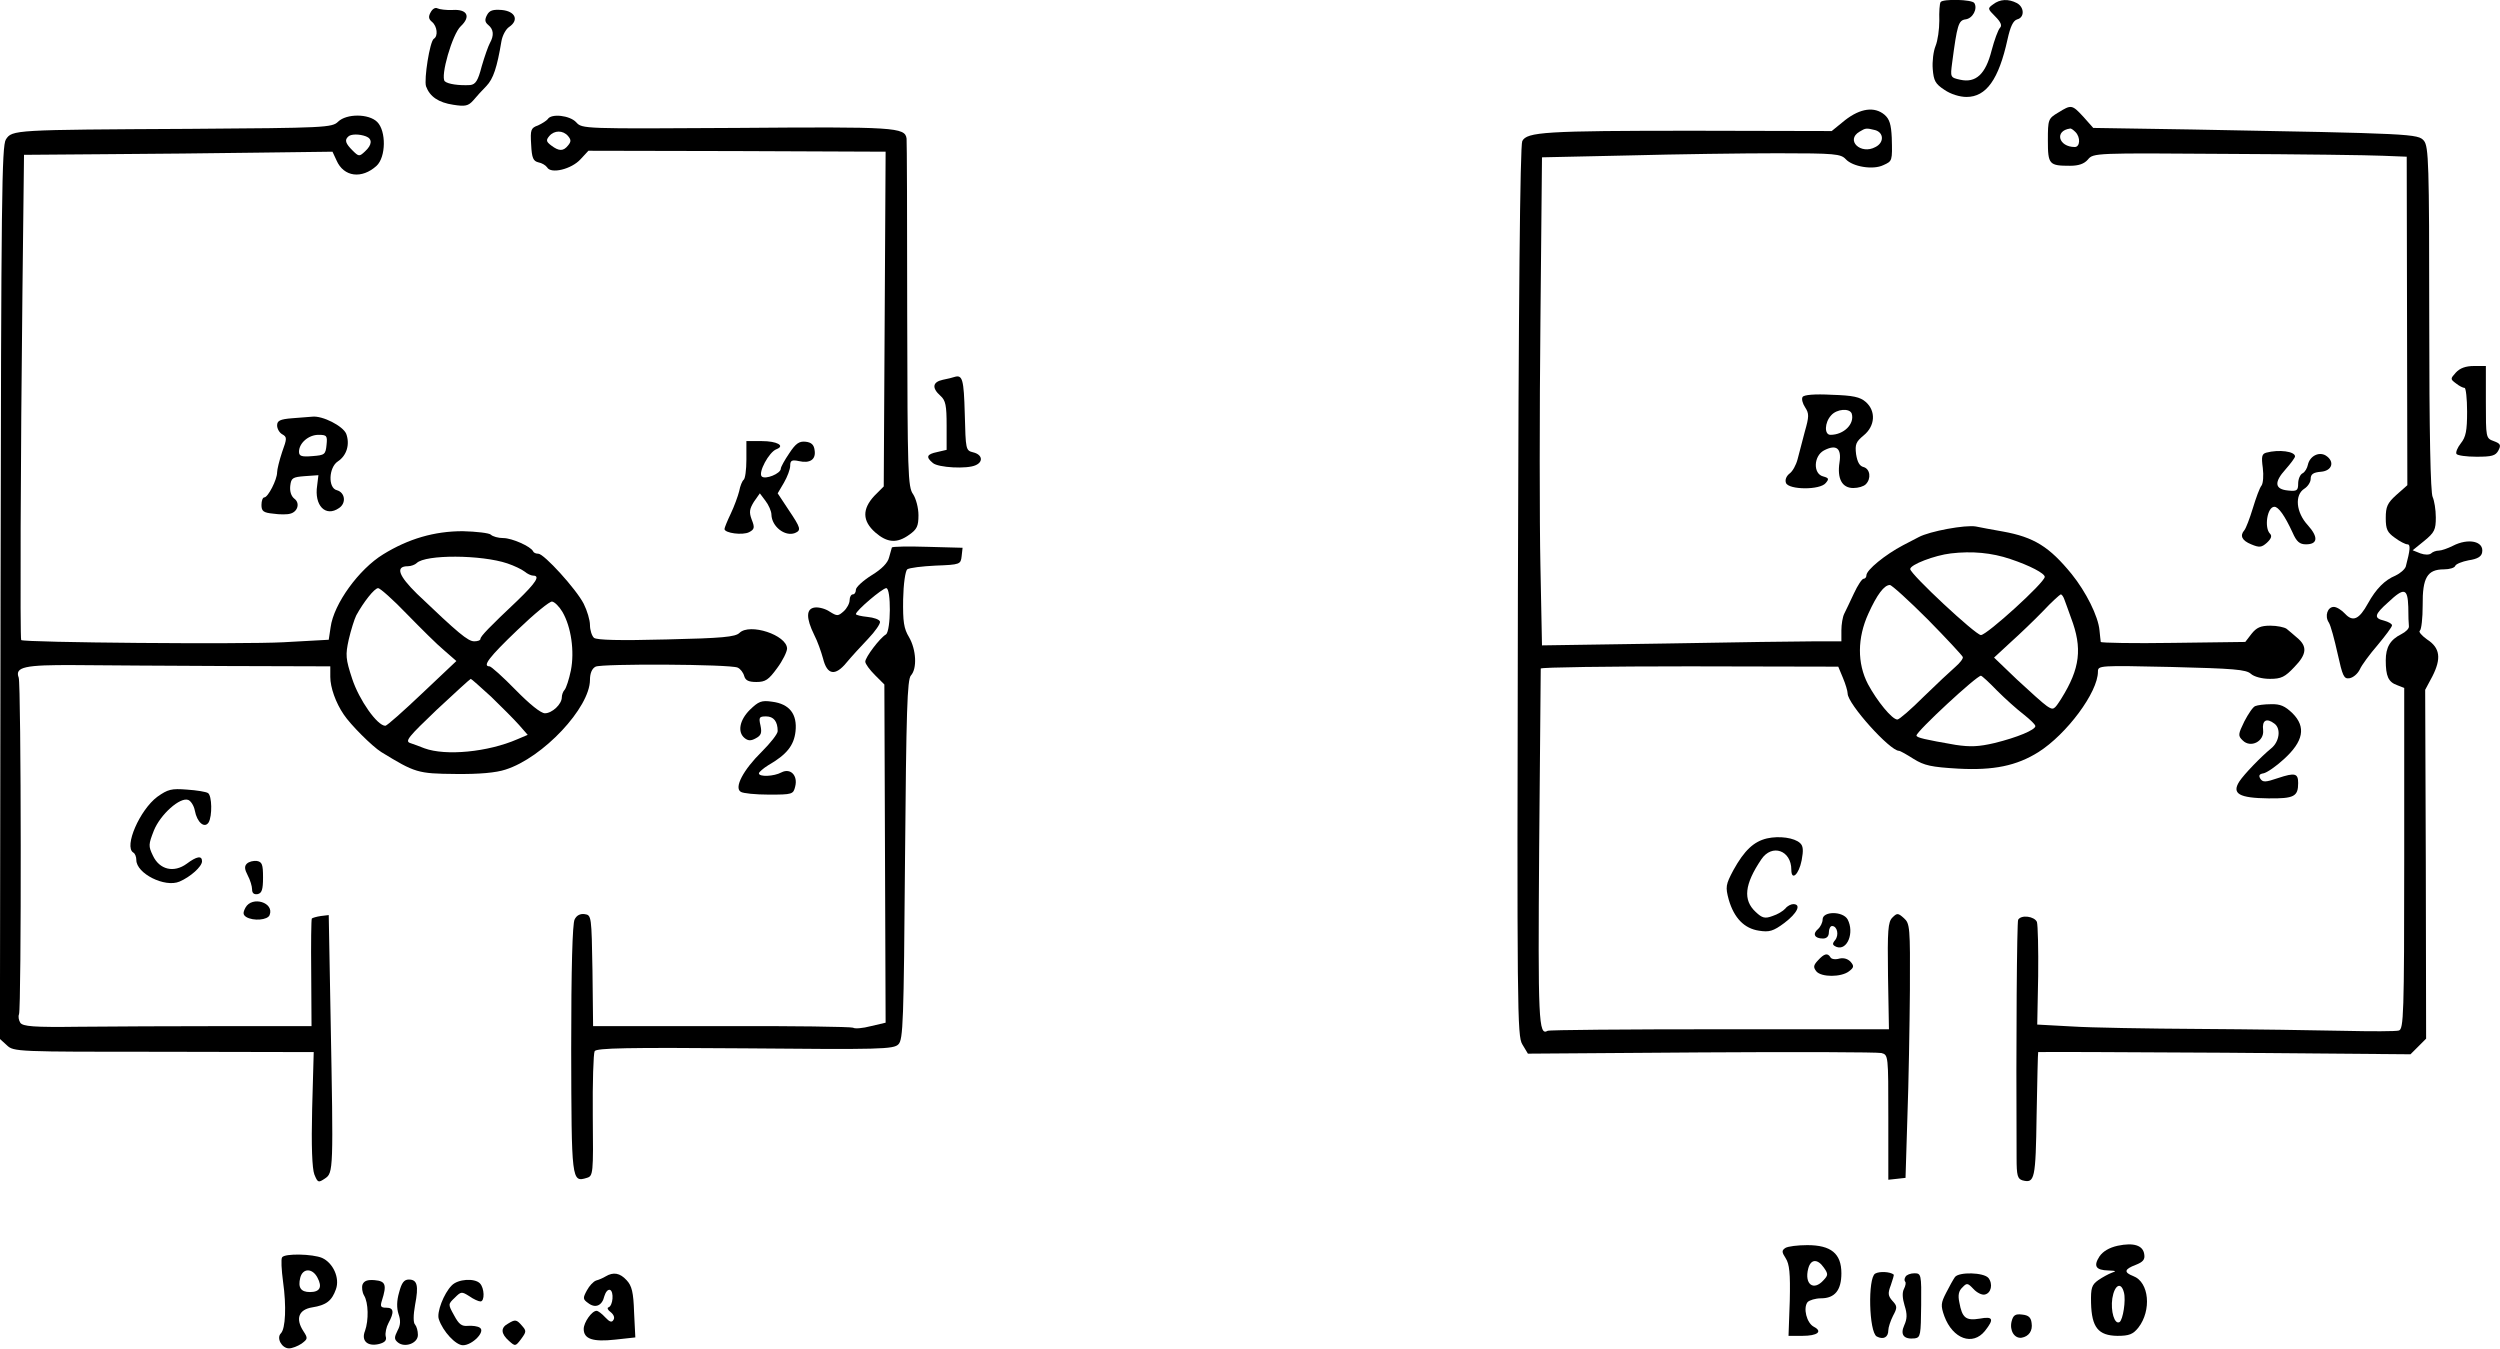
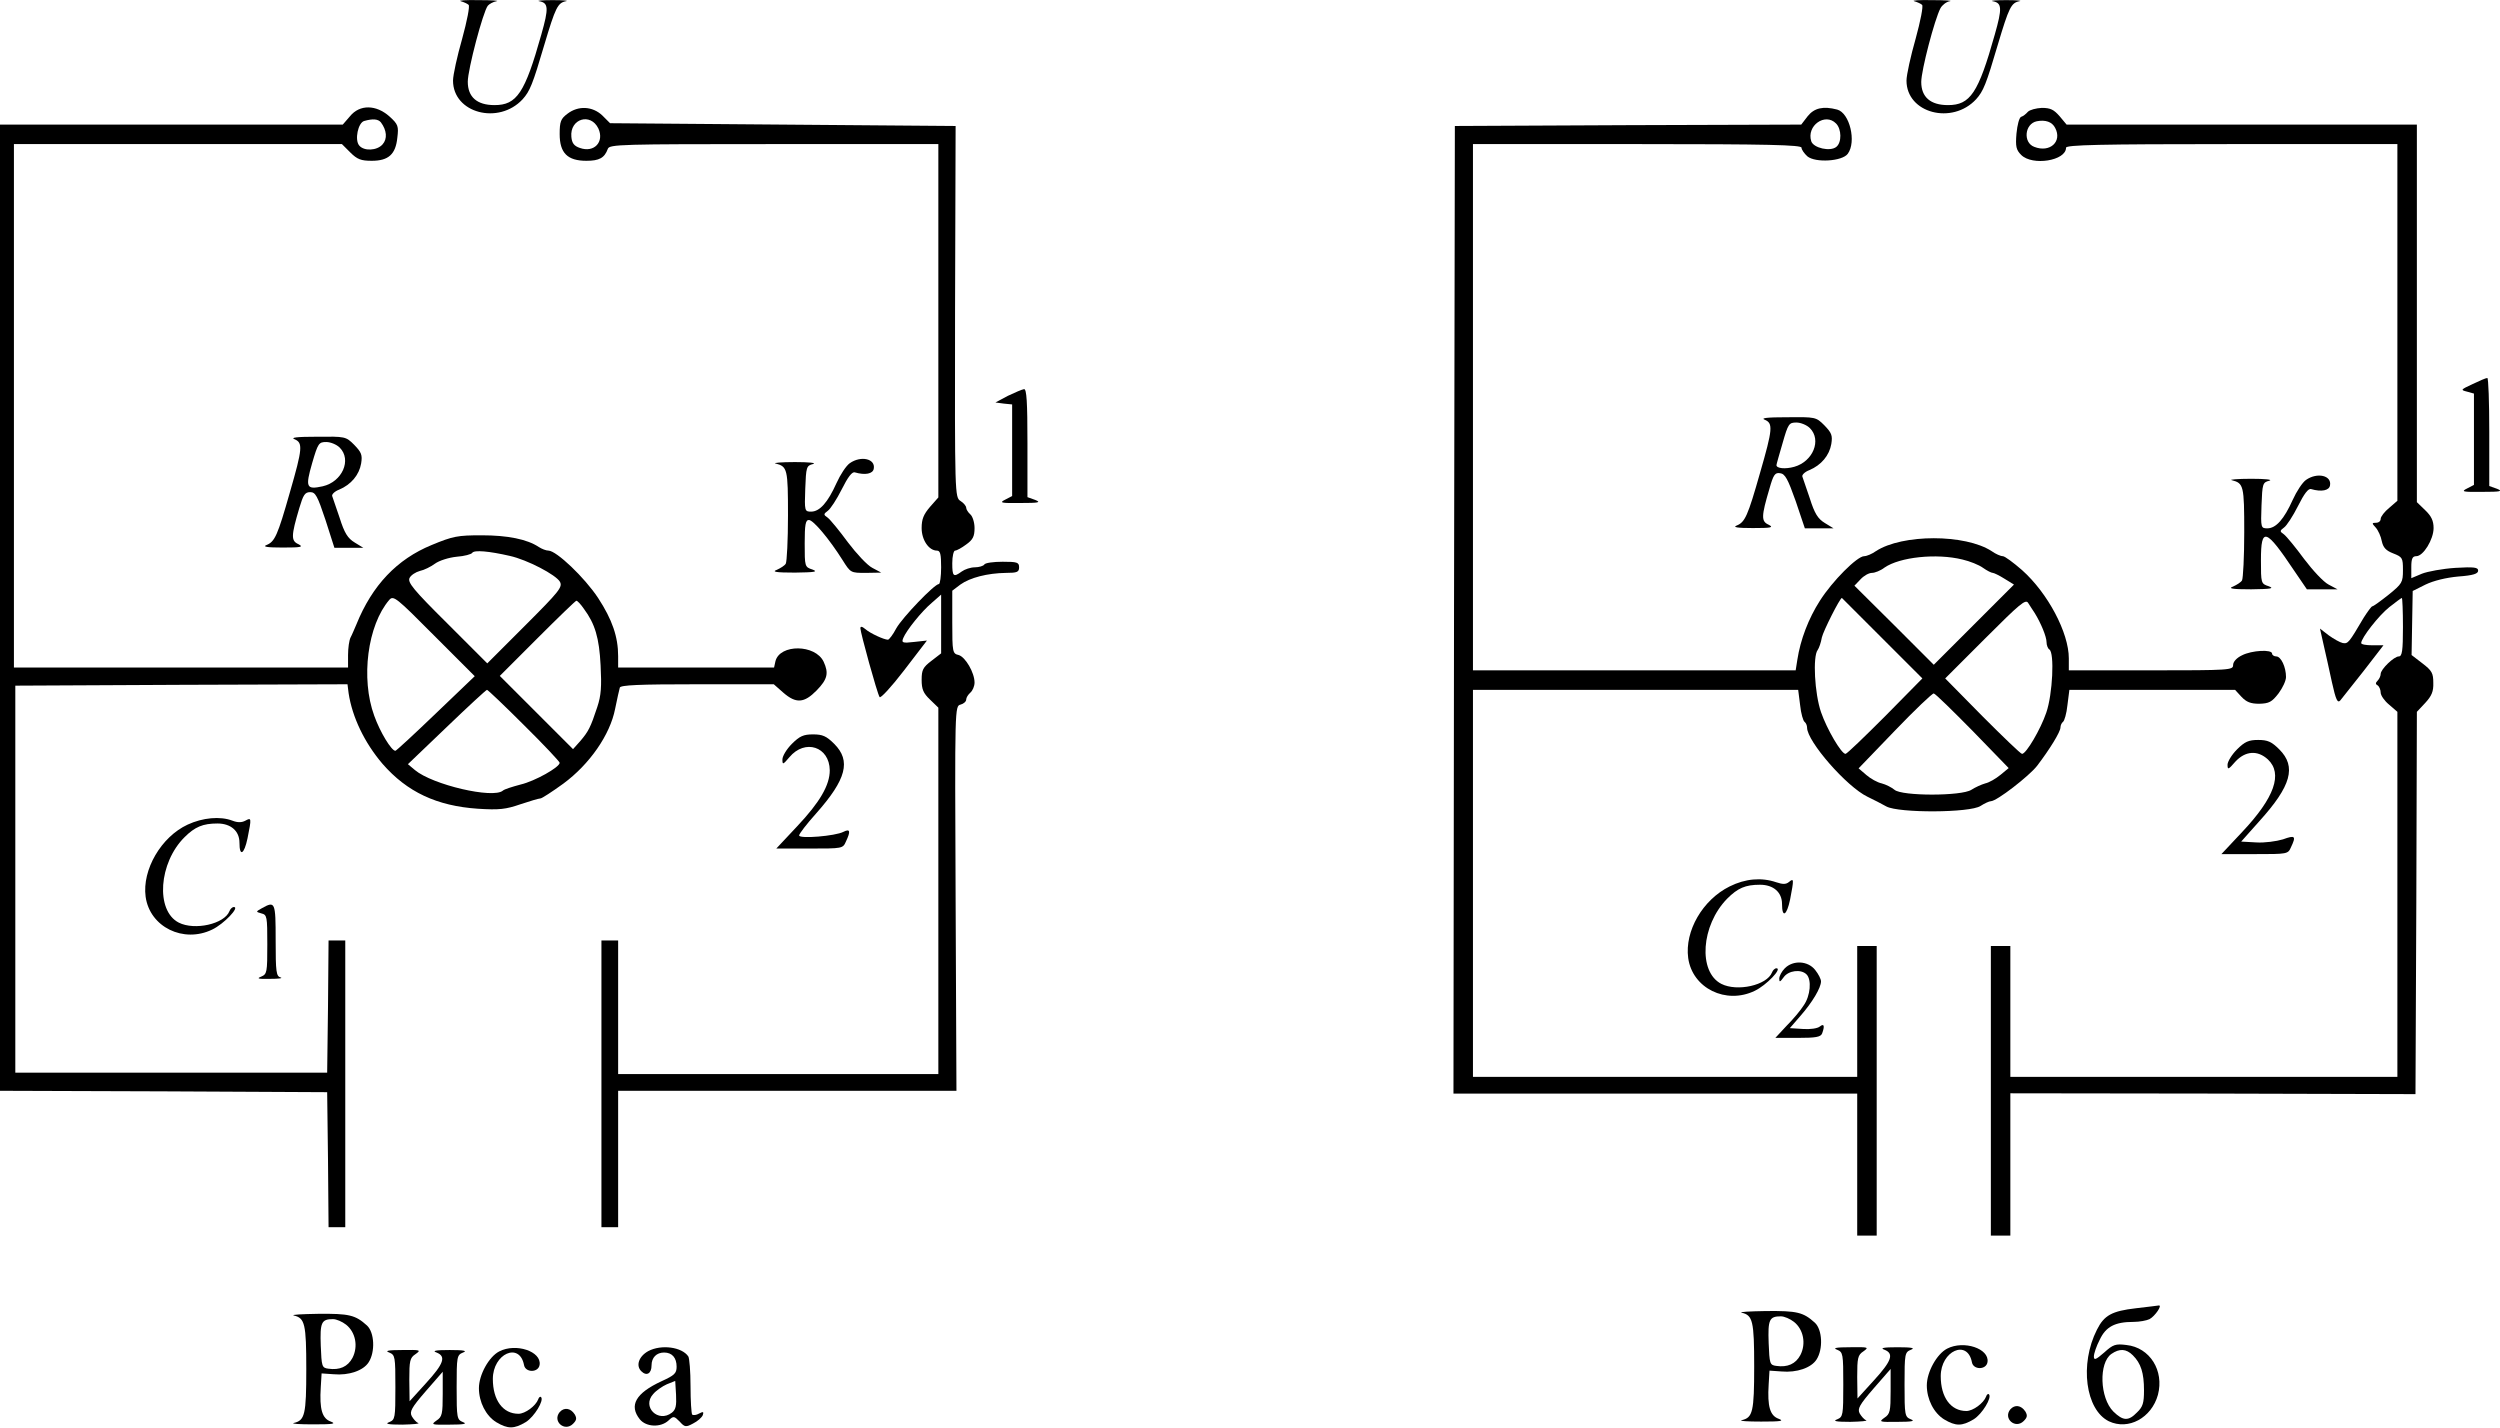
- <svg xmlns="http://www.w3.org/2000/svg" version="1.0" width="799.091pt" height="430.988pt" viewBox="0 0 799.091 430.988" preserveAspectRatio="xMidYMid meet">
-   <g transform="translate(-34.42458,438.9883) scale(0.1,-0.1)" fill="#000000" stroke="none">
-     <path d="M6547 4383 c-3 -5 -5 -31 -4 -59 0 -28 -5 -64 -12 -81 -7 -17 -11 -50 -9 -74 3 -37 8 -47 37 -66 20 -14 49 -23 71 -23 63 0 103 56 131 184 9 41 18 60 31 64 24 6 23 39 -1 52 -27 14 -54 13 -76 -4 -18 -13 -18 -14 7 -39 18 -18 22 -29 15 -36 -6 -6 -18 -39 -27 -73 -19 -75 -50 -104 -100 -93 -32 7 -32 8 -26 54 16 121 20 136 43 139 23 3 39 34 28 52 -7 12 -102 14 -108 3z" />
-     <path d="M1721 4351 c-8 -14 -7 -22 4 -31 17 -14 20 -46 6 -54 -13 -8 -32 -130 -25 -152 12 -33 40 -52 87 -59 38 -6 48 -4 64 14 10 12 29 33 42 46 22 23 34 59 48 143 3 18 14 39 25 46 32 22 19 50 -24 54 -28 2 -39 -1 -47 -16 -8 -15 -7 -23 4 -32 17 -14 19 -33 5 -58 -5 -9 -17 -43 -26 -74 -12 -47 -20 -58 -37 -60 -36 -2 -71 3 -81 12 -15 15 24 151 51 176 33 31 21 55 -26 52 -20 -1 -42 2 -48 5 -7 4 -16 -1 -22 -12z" />
-     <path d="M6923 4030 c-32 -19 -33 -22 -33 -89 0 -77 4 -81 71 -81 27 0 45 6 57 20 17 21 24 21 442 18 234 -1 459 -4 501 -6 l76 -3 1 -525 1 -525 -35 -31 c-29 -26 -34 -38 -34 -74 0 -36 5 -46 29 -63 16 -12 34 -21 40 -21 11 0 9 -18 -5 -71 -3 -9 -18 -22 -33 -29 -34 -14 -62 -42 -88 -89 -28 -51 -48 -60 -73 -33 -11 12 -27 22 -36 22 -20 0 -30 -29 -16 -50 6 -9 18 -54 28 -99 16 -72 20 -82 38 -79 12 2 26 14 33 28 6 14 32 49 57 78 25 30 46 58 46 63 0 5 -11 11 -25 15 -34 8 -32 19 13 59 51 48 62 45 64 -15 0 -27 1 -55 2 -62 1 -7 -10 -18 -24 -25 -36 -18 -50 -42 -50 -84 0 -50 8 -69 36 -79 l23 -9 0 -545 c0 -502 -2 -545 -17 -550 -9 -3 -89 -3 -177 -1 -88 2 -295 5 -460 6 -165 1 -349 4 -409 8 l-110 6 3 155 c1 85 -1 163 -4 173 -8 18 -50 24 -60 7 -4 -7 -7 -380 -5 -761 0 -57 3 -67 19 -72 39 -10 42 3 45 209 2 109 4 200 5 201 0 1 269 0 595 -2 l595 -5 25 25 25 25 -1 558 -2 557 23 43 c29 57 25 91 -17 118 -18 13 -28 25 -23 28 5 4 9 40 9 81 -1 89 15 115 68 115 18 0 34 5 36 11 2 6 22 14 43 18 28 4 41 12 43 25 7 36 -44 47 -94 21 -16 -8 -36 -15 -44 -15 -9 0 -20 -4 -25 -9 -6 -5 -20 -5 -34 0 l-25 10 37 30 c33 27 37 36 37 75 0 25 -5 54 -10 65 -7 13 -11 205 -11 569 0 500 -2 551 -17 570 -19 22 -32 23 -742 36 l-315 5 -31 35 c-37 40 -39 40 -81 14z m55 -62 c17 -17 15 -48 -2 -48 -52 0 -66 52 -15 59 3 1 10 -4 17 -11z" />
-     <path d="M6242 4006 l-43 -35 -443 1 c-474 0 -531 -4 -546 -33 -7 -12 -12 -525 -14 -1438 -3 -1347 -2 -1422 14 -1449 l18 -30 554 4 c304 2 563 1 576 -2 22 -6 22 -7 22 -206 l0 -199 28 3 27 3 6 195 c4 107 7 290 8 406 1 200 0 212 -19 229 -19 17 -22 17 -37 2 -14 -14 -16 -40 -14 -187 l3 -170 -542 0 c-297 0 -545 -2 -549 -5 -29 -17 -31 32 -27 586 3 310 5 567 5 572 1 4 215 7 476 7 l475 -1 15 -36 c8 -19 15 -42 15 -50 0 -33 135 -183 164 -183 4 0 25 -12 47 -26 34 -21 56 -26 143 -31 112 -6 186 9 256 53 90 57 190 191 190 257 0 20 4 20 235 15 198 -5 239 -8 254 -22 10 -9 35 -16 61 -16 36 0 48 6 78 38 40 41 42 66 8 94 -11 10 -26 22 -33 28 -7 5 -30 10 -52 10 -31 0 -44 -6 -60 -26 l-20 -26 -231 -3 c-126 -2 -230 0 -231 3 -1 4 -2 21 -4 37 -4 45 -43 123 -89 180 -71 87 -120 118 -220 136 -34 6 -72 13 -86 16 -33 6 -148 -15 -183 -34 -15 -8 -38 -20 -50 -26 -57 -30 -117 -79 -117 -96 0 -6 -4 -11 -9 -11 -5 0 -19 -21 -31 -47 -13 -27 -26 -56 -31 -65 -5 -10 -9 -34 -9 -53 l0 -35 -82 0 c-46 0 -261 -3 -479 -7 l-396 -6 -5 254 c-3 140 -3 491 0 780 l5 526 276 6 c152 4 366 7 477 7 184 0 202 -2 218 -19 22 -24 87 -35 120 -19 29 13 29 13 27 88 -2 42 -7 59 -23 73 -32 27 -77 21 -126 -17z m96 -32 c28 -8 29 -40 1 -54 -47 -26 -97 22 -51 49 20 12 21 12 50 5z m432 -1371 c63 -21 110 -46 110 -57 0 -18 -185 -186 -204 -186 -17 0 -226 195 -226 211 0 14 78 44 130 50 68 8 131 2 190 -18z m-264 -193 c60 -61 110 -115 112 -120 2 -5 -9 -19 -24 -32 -15 -13 -61 -56 -101 -95 -40 -40 -78 -73 -84 -73 -17 0 -65 59 -94 113 -35 67 -34 148 1 225 28 62 51 92 69 92 6 0 61 -50 121 -110z m437 63 c4 -10 13 -36 21 -58 37 -97 29 -162 -31 -258 -23 -36 -25 -38 -46 -24 -12 8 -55 47 -96 85 l-73 70 53 49 c29 26 76 71 104 100 27 29 53 52 56 53 4 0 9 -8 12 -17z m-215 -291 c26 -26 64 -60 85 -76 20 -16 37 -32 37 -37 0 -12 -57 -36 -130 -54 -51 -12 -78 -13 -125 -6 -98 17 -125 23 -125 30 1 14 192 191 206 191 3 0 26 -21 52 -48z" />
-     <path d="M1425 4001 c-19 -19 -41 -20 -475 -23 -563 -3 -567 -3 -587 -34 -13 -21 -15 -183 -17 -1449 l-2 -1426 22 -20 c22 -21 30 -21 502 -21 l479 -1 -5 -181 c-3 -120 0 -191 7 -210 11 -27 13 -27 34 -13 27 18 27 26 18 512 l-6 330 -25 -3 c-14 -2 -27 -6 -29 -8 -2 -2 -3 -80 -2 -174 l1 -170 -282 0 c-156 0 -363 -1 -461 -2 -146 -2 -180 1 -188 13 -5 8 -7 20 -4 27 8 21 7 1056 -1 1076 -13 34 19 41 179 40 83 -1 302 -2 485 -3 l332 -1 0 -34 c0 -33 17 -82 43 -120 21 -32 91 -102 120 -120 108 -66 116 -69 237 -70 76 -1 130 4 160 14 120 38 270 198 270 287 0 20 6 36 18 42 20 10 429 8 454 -3 9 -4 18 -16 21 -27 4 -14 14 -19 39 -19 29 0 39 7 66 44 18 24 32 53 32 63 -1 43 -119 82 -152 50 -13 -13 -55 -17 -233 -21 -153 -4 -222 -2 -232 5 -7 6 -13 25 -13 41 0 16 -9 46 -20 68 -24 47 -127 160 -145 160 -8 0 -15 3 -17 8 -7 15 -67 42 -95 42 -16 0 -34 5 -40 11 -5 5 -46 10 -90 11 -90 0 -173 -24 -254 -74 -77 -47 -158 -158 -168 -233 l-6 -40 -145 -8 c-131 -7 -829 -1 -838 7 -4 5 -2 584 4 1116 l5 435 257 2 c141 1 363 3 493 5 l236 3 13 -28 c23 -53 81 -60 128 -17 30 28 31 111 2 140 -27 27 -98 27 -125 1z m89 -47 c21 -8 20 -27 -3 -48 -18 -17 -20 -17 -40 3 -22 22 -26 33 -14 44 8 9 36 9 57 1z m452 -1365 c21 -7 46 -19 55 -26 8 -7 21 -13 27 -13 24 0 10 -22 -50 -80 -89 -84 -118 -114 -118 -122 0 -5 -9 -8 -20 -8 -20 0 -51 26 -183 152 -59 58 -70 88 -29 88 10 0 23 5 28 10 28 28 207 27 290 -1z m-321 -162 c44 -45 97 -98 119 -116 l39 -34 -109 -103 c-60 -57 -113 -104 -118 -104 -26 0 -84 83 -106 150 -21 64 -22 76 -11 126 7 30 18 65 24 77 23 42 58 87 70 87 6 0 48 -37 92 -83z m497 7 c28 -48 39 -126 27 -187 -6 -29 -15 -56 -20 -62 -5 -5 -9 -16 -9 -24 0 -22 -31 -51 -54 -51 -13 0 -49 29 -94 75 -40 41 -78 75 -83 75 -24 0 -1 30 89 116 53 51 104 93 111 91 8 -1 23 -16 33 -33z m-228 -271 c33 -32 73 -72 89 -90 l28 -32 -33 -14 c-94 -41 -229 -54 -297 -29 -14 6 -35 13 -46 17 -17 6 -5 20 85 106 58 54 107 99 109 99 2 0 31 -26 65 -57z" />
-     <path d="M2095 4009 c-4 -5 -18 -14 -31 -20 -23 -8 -25 -14 -22 -61 2 -44 7 -53 23 -57 11 -2 23 -9 28 -16 12 -22 78 -6 107 26 l25 27 475 -1 475 -2 -3 -535 -3 -535 -30 -30 c-39 -42 -39 -80 3 -117 38 -33 69 -36 109 -7 24 17 29 27 29 62 0 24 -8 53 -17 67 -17 23 -18 68 -19 575 0 303 -1 555 -2 562 -5 36 -36 38 -542 34 -493 -3 -495 -3 -514 18 -20 22 -80 29 -91 10z m65 -54 c10 -12 10 -18 0 -30 -15 -19 -29 -19 -54 0 -16 12 -17 17 -6 30 16 19 44 19 60 0z" />
-     <path d="M8194 3199 c-18 -20 -18 -21 1 -35 10 -8 22 -14 27 -14 4 0 8 -34 8 -76 0 -61 -4 -81 -20 -101 -11 -14 -17 -29 -14 -34 3 -5 32 -9 64 -9 49 0 61 3 70 20 9 17 7 22 -15 30 -25 9 -25 11 -25 125 l0 115 -38 0 c-27 0 -45 -7 -58 -21z" />
-     <path d="M3395 3185 c-5 -2 -22 -6 -37 -9 -33 -7 -36 -26 -8 -51 17 -15 20 -31 20 -96 l0 -77 -30 -7 c-34 -7 -37 -16 -14 -35 17 -15 110 -20 137 -7 25 11 21 34 -8 41 -24 6 -24 8 -27 123 -3 110 -7 126 -33 118z" />
-     <path d="M6106 3121 c-4 -6 0 -21 8 -33 13 -20 13 -29 -1 -78 -8 -30 -18 -70 -23 -88 -5 -19 -16 -39 -26 -46 -10 -8 -15 -20 -11 -30 9 -22 109 -23 127 0 11 13 10 16 -8 21 -33 8 -31 65 2 83 40 21 57 7 50 -38 -8 -52 8 -82 44 -82 16 0 33 5 40 12 18 18 14 49 -7 55 -13 3 -20 16 -24 41 -4 32 0 40 24 60 37 30 40 78 7 107 -18 16 -41 21 -109 23 -54 3 -89 0 -93 -7z m157 -53 c10 -33 -25 -68 -68 -68 -20 0 -19 39 2 62 18 21 59 24 66 6z" />
-     <path d="M1278 3053 c-39 -3 -48 -8 -48 -23 0 -10 7 -23 16 -28 16 -9 16 -13 0 -57 -9 -27 -16 -56 -16 -65 0 -23 -29 -80 -41 -80 -5 0 -9 -11 -9 -24 0 -20 6 -25 38 -28 20 -3 45 -3 54 0 24 6 32 34 13 48 -10 8 -15 23 -13 41 3 25 7 28 47 31 l43 3 -4 -33 c-10 -64 27 -102 70 -72 24 16 19 50 -7 57 -29 7 -26 73 3 92 29 19 39 55 27 88 -10 25 -76 59 -109 55 -9 -1 -38 -3 -64 -5z m110 -85 c-3 -31 -6 -33 -45 -36 -35 -3 -43 0 -43 14 0 28 31 54 62 54 27 0 29 -3 26 -32z" />
-     <path d="M2730 2921 c0 -33 -4 -62 -9 -65 -4 -3 -11 -19 -14 -36 -4 -16 -16 -49 -27 -72 -11 -23 -20 -45 -20 -49 0 -13 58 -21 79 -10 17 9 18 15 8 40 -9 24 -7 34 7 57 l19 27 18 -24 c10 -13 19 -33 19 -44 1 -38 43 -71 75 -59 21 9 19 16 -20 74 l-35 53 20 34 c11 19 20 43 20 54 0 17 5 20 28 15 35 -8 55 5 50 35 -2 17 -10 25 -29 27 -20 2 -31 -5 -52 -37 -15 -22 -27 -44 -27 -49 0 -16 -50 -36 -61 -25 -12 12 23 78 47 87 29 11 2 26 -47 26 l-49 0 0 -59z" />
-     <path d="M7588 2943 c-14 -4 -16 -12 -11 -49 3 -24 1 -49 -4 -56 -6 -7 -18 -40 -28 -73 -10 -33 -22 -64 -27 -70 -15 -17 -8 -33 22 -45 26 -11 33 -10 50 5 14 13 17 22 10 29 -19 19 -9 86 14 86 13 0 33 -28 58 -82 13 -30 23 -38 43 -38 38 0 40 23 6 61 -38 41 -43 97 -11 117 11 7 20 21 20 31 0 15 8 21 33 23 36 3 45 33 15 52 -22 13 -51 -2 -57 -30 -2 -10 -9 -23 -17 -27 -8 -4 -14 -19 -14 -33 0 -22 -4 -25 -32 -22 -43 4 -46 26 -8 68 16 18 30 37 30 41 0 16 -51 23 -92 12z" />
-     <path d="M3195 2640 c-1 -3 -5 -17 -9 -32 -4 -17 -23 -37 -56 -57 -27 -17 -50 -38 -50 -46 0 -8 -4 -15 -10 -15 -5 0 -10 -8 -10 -18 0 -11 -9 -27 -19 -36 -18 -16 -21 -16 -45 -1 -13 9 -35 15 -48 13 -27 -4 -28 -33 -1 -88 10 -19 22 -53 28 -75 13 -53 39 -57 75 -13 15 18 46 52 69 76 23 24 40 49 38 55 -2 7 -20 13 -40 15 -20 2 -37 6 -37 9 0 11 85 83 97 83 16 0 15 -137 -1 -148 -20 -12 -66 -73 -66 -87 0 -7 14 -26 31 -43 l30 -30 2 -540 2 -541 -47 -11 c-26 -7 -52 -9 -57 -5 -6 3 -195 6 -420 5 l-411 0 -2 177 c-3 174 -3 178 -25 181 -14 2 -26 -4 -32 -17 -7 -12 -11 -156 -11 -414 1 -423 1 -427 50 -412 20 6 21 12 19 199 -1 106 2 199 6 206 6 10 106 12 481 9 432 -4 475 -3 490 13 15 15 17 71 21 590 4 477 7 576 19 589 20 22 17 82 -6 122 -17 28 -20 50 -19 121 1 50 7 90 13 96 7 5 48 10 91 12 78 3 80 4 83 30 l3 27 -111 3 c-62 2 -113 1 -115 -2z" />
-     <path d="M2741 2121 c-33 -33 -40 -71 -17 -90 11 -9 20 -10 36 -1 17 9 20 17 15 41 -6 26 -4 29 18 29 24 0 37 -16 37 -47 0 -9 -23 -38 -51 -66 -59 -58 -89 -115 -67 -128 7 -5 48 -9 90 -9 75 0 78 1 84 26 9 35 -15 60 -44 45 -24 -13 -72 -15 -72 -3 0 4 14 16 30 26 59 34 82 63 87 108 6 55 -19 88 -75 95 -34 5 -43 1 -71 -26z" />
-     <path d="M7553 2133 c-7 -2 -22 -24 -35 -49 -20 -41 -21 -46 -5 -61 25 -25 69 -3 65 33 -4 32 11 40 36 21 22 -16 16 -58 -10 -79 -33 -27 -87 -83 -102 -106 -25 -39 -1 -53 93 -54 82 -1 95 6 95 49 0 31 -10 34 -64 16 -41 -14 -49 -14 -57 -2 -6 10 -3 15 10 17 11 2 40 22 65 45 63 57 72 103 28 147 -24 23 -39 30 -69 29 -21 0 -43 -3 -50 -6z" />
-     <path d="M847 1843 c-56 -42 -107 -159 -77 -178 6 -3 10 -14 10 -24 0 -43 91 -89 138 -69 35 15 72 48 72 65 0 19 -17 16 -49 -8 -41 -30 -87 -19 -108 26 -15 31 -14 36 3 80 21 52 84 108 110 98 8 -3 18 -18 21 -34 7 -38 31 -58 44 -38 12 20 11 86 -2 94 -6 4 -36 9 -67 11 -50 4 -61 1 -95 -23z" />
-     <path d="M5992 1710 c-42 -10 -72 -38 -107 -101 -25 -47 -26 -54 -15 -95 17 -58 49 -92 97 -99 32 -5 45 -2 81 25 41 31 55 60 28 60 -7 0 -19 -6 -25 -14 -7 -8 -25 -19 -41 -24 -24 -9 -33 -7 -54 13 -41 38 -36 88 18 168 34 51 96 29 96 -33 0 -37 24 -16 33 30 6 32 5 46 -5 55 -18 17 -66 24 -106 15z" />
-     <path d="M1133 1629 c-8 -8 -7 -18 3 -37 8 -15 14 -35 14 -45 0 -12 6 -17 18 -15 13 3 17 14 17 53 0 42 -3 50 -20 53 -11 1 -25 -2 -32 -9z" />
-     <path d="M1129 1489 c-9 -17 -8 -23 2 -30 23 -14 69 -10 75 6 16 40 -56 62 -77 24z" />
-     <path d="M6170 1451 c0 -10 -7 -24 -15 -31 -18 -15 -11 -30 16 -30 12 0 19 7 19 20 0 11 5 20 10 20 17 0 23 -29 10 -45 -10 -12 -9 -16 5 -22 34 -12 57 46 35 88 -15 27 -80 27 -80 0z" />
-     <path d="M6155 1320 c-15 -16 -15 -22 -5 -35 16 -19 79 -19 104 0 16 12 17 17 6 30 -9 10 -22 14 -36 11 -13 -4 -26 -2 -29 4 -9 15 -20 12 -40 -10z" />
-     <path d="M7113 408 c-27 -6 -47 -18 -58 -34 -20 -31 -12 -44 28 -45 25 -1 27 -2 12 -7 -11 -4 -31 -15 -44 -24 -21 -15 -24 -25 -23 -73 2 -78 23 -104 84 -105 38 0 50 5 67 26 43 55 35 146 -16 165 -31 12 -29 22 8 36 23 9 30 17 27 34 -4 28 -33 38 -85 27z m20 -149 c7 -25 -3 -88 -14 -95 -16 -9 -29 35 -23 76 7 43 28 54 37 19z" />
-     <path d="M6051 401 c-12 -8 -12 -13 1 -33 12 -19 15 -47 13 -136 l-4 -112 44 0 c49 0 66 14 37 29 -23 12 -35 60 -20 79 6 6 25 12 43 12 44 0 65 26 65 80 0 63 -33 90 -109 90 -31 0 -62 -4 -70 -9z m123 -63 c14 -20 14 -24 -1 -40 -32 -36 -62 -13 -49 37 8 31 30 32 50 3z" />
-     <path d="M1246 371 c-4 -5 -2 -40 3 -78 11 -78 8 -150 -7 -165 -15 -15 3 -48 26 -48 10 0 28 7 40 15 20 15 21 17 6 40 -26 40 -15 69 28 76 45 7 63 21 76 58 13 36 -9 84 -44 100 -30 13 -120 15 -128 2z m113 -65 c16 -30 8 -46 -24 -46 -29 0 -39 14 -31 46 8 31 39 31 55 0z" />
-     <path d="M6338 319 c-24 -14 -20 -187 5 -201 21 -11 37 -3 37 20 0 9 7 30 15 46 14 26 14 31 -2 48 -14 16 -15 24 -5 50 6 18 11 33 9 34 -11 9 -45 11 -59 3z" />
-     <path d="M2280 310 c-8 -5 -22 -11 -30 -13 -9 -3 -22 -17 -30 -32 -13 -24 -13 -28 4 -40 23 -18 45 -9 52 22 4 13 11 22 18 20 13 -5 10 -51 -5 -56 -5 -1 -2 -9 7 -15 10 -8 14 -18 9 -25 -5 -9 -12 -7 -26 8 -11 12 -23 21 -28 21 -15 0 -41 -37 -41 -58 0 -32 29 -42 101 -34 l64 7 -4 80 c-2 64 -7 85 -24 103 -21 23 -42 27 -67 12z" />
-     <path d="M6435 309 c-4 -6 -4 -13 -1 -16 3 -3 1 -13 -4 -23 -6 -11 -5 -30 2 -53 9 -28 8 -43 -1 -63 -14 -31 -1 -46 34 -42 18 3 19 11 20 106 1 99 0 102 -22 102 -12 0 -25 -5 -28 -11z" />
-     <path d="M6593 308 c-5 -7 -18 -30 -28 -50 -17 -33 -18 -41 -6 -75 27 -73 91 -96 130 -47 30 38 26 47 -17 39 -44 -7 -56 2 -65 52 -5 23 -2 37 10 48 14 15 17 14 35 -5 11 -12 27 -20 36 -18 21 4 27 34 12 53 -15 18 -94 20 -107 3z" />
-     <path d="M1503 284 c-3 -9 -1 -25 5 -35 14 -23 15 -79 3 -113 -13 -32 8 -51 45 -42 19 5 25 12 21 25 -2 10 2 29 9 42 19 35 17 49 -7 49 -18 0 -20 4 -14 23 16 50 12 62 -23 65 -23 2 -34 -2 -39 -14z" />
-     <path d="M1620 259 c-8 -27 -8 -50 -2 -69 7 -20 7 -35 -3 -53 -11 -22 -11 -28 1 -38 22 -18 64 -3 64 24 0 13 -4 27 -9 33 -6 5 -6 30 0 63 12 62 7 81 -20 81 -15 0 -23 -10 -31 -41z" />
-     <path d="M1788 281 c-25 -25 -49 -87 -41 -108 13 -39 54 -83 77 -83 30 0 73 44 54 56 -7 5 -24 7 -38 6 -20 -2 -29 5 -44 33 -20 36 -20 36 2 57 20 20 22 20 46 5 14 -10 30 -17 36 -17 14 0 13 43 -2 58 -17 17 -70 14 -90 -7z" />
-     <path d="M6774 166 c-7 -29 9 -55 32 -52 23 4 36 22 32 47 -2 18 -10 25 -30 27 -22 3 -29 -2 -34 -22z" />
-     <path d="M1968 159 c-24 -13 -23 -32 3 -55 20 -18 21 -18 39 6 17 23 17 26 3 42 -18 21 -22 21 -45 7z" />
+ <svg xmlns="http://www.w3.org/2000/svg" version="1.0" width="897.854pt" height="512.628pt" viewBox="0 0 897.854 512.628" preserveAspectRatio="xMidYMid meet">
+   <g transform="translate(-69,577.7482) scale(0.1,-0.1)" fill="#000000" stroke="none">
+     <path d="M2345 5773 c11 -3 24 -9 28 -13 5 -4 -6 -59 -23 -121 -18 -63 -33 -131 -33 -151 0 -117 164 -160 250 -67 26 29 36 53 78 196 40 134 48 150 77 156 13 2 -8 4 -47 4 -38 0 -60 -2 -48 -4 33 -6 34 -25 7 -120 -59 -210 -88 -253 -168 -253 -63 0 -96 29 -96 84 0 44 55 252 72 273 5 6 19 14 31 16 12 2 -16 4 -63 4 -47 1 -76 -1 -65 -4z" />
+     <path d="M7565 5773 c11 -3 24 -9 28 -13 5 -4 -6 -59 -23 -121 -18 -63 -33 -131 -33 -151 0 -117 164 -160 250 -67 26 29 36 53 78 196 40 134 48 150 77 156 13 2 -8 4 -47 4 -38 0 -60 -2 -48 -4 33 -6 34 -25 7 -120 -59 -210 -88 -253 -168 -253 -63 0 -96 29 -96 83 0 42 48 225 69 265 6 11 21 23 33 25 13 2 -15 4 -62 4 -47 1 -76 -1 -65 -4z" />
+     <path d="M1947 5360 l-26 -30 -615 0 -616 0 0 -1735 0 -1735 588 -2 587 -3 3 -243 2 -242 30 0 30 0 0 515 0 515 -30 0 -30 0 -2 -238 -3 -237 -560 0 -560 0 0 695 0 695 596 3 597 2 4 -32 c13 -86 57 -178 122 -254 88 -101 195 -151 342 -161 77 -5 101 -2 153 16 33 11 66 21 72 21 5 0 42 24 82 53 95 70 168 176 186 268 7 35 15 70 17 77 3 9 67 12 278 12 l275 0 34 -30 c46 -40 75 -38 120 8 39 40 44 62 25 103 -30 63 -157 64 -173 2 l-5 -23 -280 0 -280 0 0 41 c0 69 -21 131 -72 209 -49 74 -149 169 -178 170 -9 0 -24 6 -35 13 -42 28 -112 42 -205 42 -86 0 -103 -3 -180 -35 -124 -51 -213 -144 -270 -285 -7 -16 -16 -38 -21 -47 -5 -10 -9 -38 -9 -63 l0 -45 -600 0 -600 0 0 940 0 940 589 0 589 0 30 -30 c25 -25 39 -30 77 -30 60 0 86 23 92 83 5 41 3 48 -28 76 -48 43 -107 44 -142 1z m111 -22 c21 -28 24 -59 6 -79 -20 -23 -67 -25 -84 -4 -17 20 -4 82 18 88 32 9 50 7 60 -5z m463 -1557 c63 -14 166 -68 180 -93 10 -19 -2 -34 -125 -157 l-136 -136 -144 144 c-122 121 -143 147 -135 163 5 10 22 21 37 25 15 3 39 15 54 26 15 11 49 22 78 25 28 2 53 9 56 14 7 11 61 6 135 -11z m-266 -566 c-77 -74 -142 -134 -145 -134 -14 0 -55 67 -76 126 -49 134 -24 325 54 416 15 17 25 9 161 -128 l146 -146 -140 -134z m532 376 c40 -54 55 -104 60 -203 4 -76 2 -108 -12 -150 -24 -73 -32 -88 -61 -122 l-26 -29 -131 131 -132 132 135 135 c74 74 137 135 140 135 4 0 16 -13 27 -29z m-215 -418 c71 -70 128 -131 128 -135 0 -16 -89 -66 -140 -78 -30 -8 -59 -17 -64 -22 -35 -30 -253 21 -316 74 l-25 21 139 133 c77 74 142 134 145 134 3 0 63 -57 133 -127z" />
+     <path d="M2728 5369 c-24 -18 -28 -28 -28 -73 0 -68 28 -96 96 -96 46 0 65 10 77 43 6 16 44 17 597 17 l590 0 0 -635 0 -634 -30 -34 c-23 -27 -30 -44 -30 -76 0 -43 26 -81 55 -81 12 0 15 -13 15 -60 0 -33 -4 -60 -8 -60 -16 0 -131 -120 -153 -159 -12 -23 -26 -41 -30 -41 -14 0 -64 23 -81 38 -12 10 -18 11 -18 3 0 -15 60 -233 69 -247 3 -6 42 36 88 96 l82 107 -46 -5 c-42 -5 -46 -3 -39 14 11 27 65 95 103 127 l33 29 0 -106 0 -105 -35 -27 c-30 -23 -35 -32 -35 -68 0 -34 6 -48 30 -71 l30 -29 0 -658 0 -658 -575 0 -575 0 0 240 0 240 -30 0 -30 0 0 -515 0 -515 30 0 30 0 0 245 0 245 608 0 607 0 -3 691 c-3 689 -3 691 18 696 11 3 20 11 20 18 0 7 7 18 15 25 8 7 15 23 15 36 0 36 -33 92 -57 99 -22 5 -23 10 -23 118 l0 113 29 22 c35 25 97 41 164 42 40 0 47 3 47 20 0 18 -7 20 -59 20 -33 0 -63 -4 -66 -10 -3 -5 -19 -10 -34 -10 -15 0 -36 -7 -47 -15 -30 -22 -34 -18 -34 30 0 25 5 45 10 45 6 0 24 10 40 22 24 17 30 29 30 59 0 20 -7 42 -15 49 -8 7 -15 18 -15 24 0 6 -9 17 -20 24 -21 13 -21 19 -20 680 l2 667 -621 5 -620 5 -28 28 c-35 33 -86 36 -125 6z m111 -53 c22 -48 -15 -88 -66 -70 -21 7 -29 17 -31 40 -6 65 69 88 97 30z" />
+     <path d="M7182 5360 l-23 -30 -622 -2 -622 -3 -3 -1737 -2 -1738 725 0 725 0 0 -255 0 -255 35 0 35 0 0 520 0 520 -35 0 -35 0 0 -235 0 -235 -690 0 -690 0 0 695 0 695 584 0 584 0 7 -55 c3 -30 11 -57 16 -60 5 -4 9 -13 9 -21 0 -49 142 -212 217 -248 21 -10 52 -26 68 -35 45 -24 300 -23 338 2 14 9 31 17 37 17 21 0 137 90 166 127 45 59 84 122 84 138 0 7 4 16 9 20 5 3 13 30 16 60 l7 55 297 0 298 0 23 -25 c18 -19 33 -25 64 -25 35 1 45 6 69 37 15 20 27 46 27 59 0 36 -18 74 -35 74 -8 0 -15 5 -15 10 0 16 -73 12 -108 -6 -19 -9 -32 -23 -32 -35 0 -18 -10 -19 -295 -19 l-295 0 0 43 c0 92 -75 234 -168 317 -31 27 -62 50 -69 50 -8 0 -26 8 -40 18 -95 62 -321 62 -416 0 -14 -10 -33 -18 -42 -18 -25 0 -114 -89 -159 -160 -41 -64 -70 -140 -81 -212 l-6 -38 -579 0 -580 0 0 945 0 945 590 0 c472 0 590 -3 590 -13 0 -7 10 -21 21 -31 29 -24 125 -18 145 9 32 43 7 147 -38 159 -50 13 -82 6 -106 -24z m102 -26 c20 -20 21 -68 1 -84 -22 -18 -82 -4 -90 20 -18 56 50 104 89 64z m454 -1566 c26 -6 59 -19 74 -30 14 -10 30 -18 35 -18 4 0 23 -9 42 -21 l34 -21 -144 -144 -144 -144 -142 142 -143 142 22 23 c12 13 30 23 41 23 10 0 31 8 45 19 55 38 187 52 280 29z m-288 -283 l144 -144 -134 -136 c-74 -74 -137 -135 -142 -135 -15 0 -67 89 -88 150 -23 67 -30 200 -12 223 5 7 12 27 15 45 5 23 65 142 72 142 0 0 65 -65 145 -145z m548 90 c22 -36 42 -84 42 -104 0 -11 5 -23 10 -26 19 -11 12 -161 -11 -227 -20 -59 -72 -148 -87 -148 -5 0 -68 61 -142 135 l-134 136 144 144 c124 124 145 142 154 127 6 -10 17 -26 24 -37z m-223 -423 l129 -133 -29 -24 c-17 -14 -41 -28 -55 -31 -14 -4 -36 -14 -50 -23 -35 -23 -250 -23 -276 0 -11 9 -31 19 -46 23 -15 3 -40 17 -55 30 l-28 24 130 135 c72 75 135 135 140 134 6 -1 68 -62 140 -135z" />
+     <path d="M7973 5376 c-7 -8 -17 -16 -24 -18 -7 -2 -14 -29 -17 -60 -4 -47 -1 -59 17 -77 40 -40 161 -21 161 26 0 10 119 13 595 13 l595 0 0 -641 0 -640 -30 -26 c-16 -13 -30 -31 -30 -39 0 -8 -7 -14 -17 -14 -15 0 -15 -2 -1 -17 9 -10 19 -32 22 -49 5 -23 15 -34 41 -44 33 -13 35 -16 35 -60 0 -44 -3 -49 -51 -88 -29 -23 -55 -42 -59 -42 -3 0 -17 -19 -31 -41 -53 -90 -56 -94 -75 -91 -10 2 -33 15 -51 28 l-31 24 13 -58 c7 -31 21 -92 30 -135 14 -63 20 -76 30 -65 6 7 44 55 84 106 l71 92 -40 0 c-22 0 -40 3 -40 8 0 18 63 99 101 129 23 18 43 33 45 33 2 0 4 -47 4 -105 0 -85 -3 -105 -15 -105 -17 0 -65 -46 -65 -63 0 -7 -5 -18 -11 -24 -8 -8 -8 -13 0 -17 6 -4 11 -16 11 -26 0 -10 14 -30 30 -43 l30 -26 0 -655 0 -656 -695 0 -695 0 0 235 0 235 -35 0 -35 0 0 -520 0 -520 35 0 35 0 0 255 0 256 728 -1 727 -2 3 687 2 686 30 32 c23 25 30 41 29 72 0 35 -5 44 -39 70 l-39 30 2 115 2 115 46 23 c29 14 74 25 118 29 54 4 71 10 71 21 0 12 -14 14 -82 10 -46 -3 -100 -13 -120 -21 l-38 -16 0 40 c0 30 4 39 18 39 25 0 62 60 62 101 0 26 -8 43 -30 64 l-30 29 0 678 0 678 -629 0 -629 0 -25 30 c-21 24 -33 30 -64 30 -21 -1 -43 -7 -50 -14z m98 -58 c26 -49 -19 -90 -75 -68 -41 15 -35 83 9 92 31 6 55 -2 66 -24z" />
+     <path d="M9570 4398 c-43 -20 -44 -21 -20 -27 l25 -7 0 -164 0 -164 -25 -13 c-22 -11 -16 -13 55 -12 66 0 75 2 53 11 l-28 10 0 194 c0 107 -3 194 -7 194 -5 0 -28 -10 -53 -22z" />
+     <path d="M4310 4356 l-45 -24 30 -4 30 -3 0 -165 0 -164 -25 -13 c-22 -11 -16 -13 55 -12 66 0 75 2 53 11 l-28 10 0 194 c0 149 -3 194 -12 194 -7 -1 -33 -12 -58 -24z" />
+     <path d="M7028 4270 c30 -13 29 -32 -17 -191 -44 -155 -54 -177 -84 -189 -15 -6 2 -9 58 -9 67 0 76 2 57 12 -27 12 -27 29 3 130 14 50 20 58 38 55 18 -2 28 -21 56 -100 l33 -98 52 0 51 0 -31 19 c-25 15 -37 34 -54 88 -13 37 -25 73 -27 79 -2 6 9 17 25 23 43 18 72 53 79 94 5 31 1 40 -25 67 -30 30 -32 30 -134 29 -72 0 -96 -3 -80 -9z m162 -30 c43 -43 11 -120 -56 -139 -32 -9 -64 -6 -64 6 0 3 10 38 22 79 20 70 23 74 50 74 15 0 37 -9 48 -20z" />
+     <path d="M1748 4200 c30 -13 29 -32 -17 -191 -44 -155 -54 -177 -84 -189 -15 -6 2 -9 58 -9 67 0 76 2 57 12 -27 12 -27 29 3 130 14 47 20 57 39 57 19 0 26 -13 55 -100 l32 -100 52 0 52 0 -31 19 c-25 15 -37 34 -54 88 -13 37 -25 73 -27 79 -2 6 9 17 25 23 43 18 72 53 79 94 5 31 1 40 -25 67 -30 30 -32 30 -134 29 -72 0 -96 -3 -80 -9z m162 -30 c44 -44 9 -123 -61 -139 -59 -13 -63 -4 -38 83 21 72 24 76 51 76 15 0 37 -9 48 -20z" />
+     <path d="M3742 4114 c-13 -9 -34 -41 -48 -72 -31 -69 -60 -102 -91 -102 -23 0 -24 2 -21 82 3 78 4 83 28 89 14 4 -15 7 -65 7 -49 0 -81 -3 -70 -5 43 -11 45 -19 45 -187 0 -88 -4 -166 -8 -173 -4 -7 -19 -16 -32 -22 -19 -7 -4 -10 65 -10 72 1 84 3 63 11 -28 9 -28 11 -28 94 0 67 3 84 15 84 16 0 73 -68 121 -144 29 -46 29 -46 84 -46 l55 1 -32 17 c-18 9 -57 51 -88 92 -30 41 -63 81 -72 88 -16 11 -16 13 0 25 9 6 32 41 50 77 22 44 37 64 47 61 38 -11 65 -5 68 13 7 36 -46 48 -86 20z" />
+     <path d="M8972 4054 c-13 -9 -34 -41 -48 -72 -31 -69 -60 -102 -91 -102 -23 0 -24 2 -21 82 3 78 4 83 28 89 14 4 -15 7 -65 7 -49 0 -81 -3 -70 -5 43 -11 45 -19 45 -187 0 -88 -4 -166 -8 -173 -4 -7 -19 -16 -32 -22 -19 -7 -4 -10 65 -10 72 1 84 3 63 11 -28 9 -28 11 -28 94 0 120 17 115 120 -39 l45 -66 55 0 55 0 -32 17 c-18 9 -57 51 -88 92 -30 41 -63 81 -72 88 -16 11 -16 13 0 25 9 6 32 41 50 77 22 44 37 64 47 61 38 -11 65 -5 68 13 7 36 -46 48 -86 20z" />
+     <path d="M3534 3106 c-19 -19 -34 -44 -34 -56 0 -20 2 -19 25 8 56 67 144 38 145 -47 0 -53 -35 -114 -117 -201 l-75 -80 119 0 c119 0 120 0 131 25 18 38 15 47 -9 35 -28 -15 -159 -26 -159 -13 0 6 27 41 61 79 109 123 126 189 65 250 -28 28 -42 34 -76 34 -34 0 -48 -6 -76 -34z" />
+     <path d="M8724 3086 c-19 -19 -34 -44 -34 -55 0 -19 3 -18 28 11 36 39 80 42 117 8 54 -51 24 -137 -92 -260 l-75 -80 119 0 c119 0 120 0 131 25 19 40 15 44 -29 28 -23 -7 -66 -13 -96 -11 l-54 3 65 73 c115 127 134 196 72 258 -28 28 -42 34 -76 34 -34 0 -48 -6 -76 -34z" />
+     <path d="M1364 2816 c-95 -44 -164 -162 -151 -259 15 -109 136 -168 239 -118 42 20 100 81 78 81 -6 0 -13 -7 -16 -15 -18 -46 -125 -70 -182 -41 -84 43 -72 215 21 307 37 37 66 49 118 49 48 0 79 -27 79 -69 0 -52 17 -42 29 16 15 74 14 75 -8 63 -13 -7 -28 -7 -46 0 -44 17 -107 11 -161 -14z" />
+     <path d="M6902 2594 c-97 -48 -162 -160 -149 -257 15 -109 136 -168 239 -118 42 20 100 81 78 81 -6 0 -13 -7 -16 -15 -18 -46 -125 -70 -182 -41 -84 43 -73 210 21 306 38 38 65 50 118 50 48 0 79 -27 79 -69 0 -52 17 -42 29 16 14 73 14 78 -4 63 -11 -9 -22 -9 -46 -1 -53 18 -111 13 -167 -15z" />
+     <path d="M1631 2516 c-23 -13 -23 -13 -2 -19 20 -5 21 -11 21 -111 0 -101 -1 -107 -22 -116 -18 -7 -10 -9 32 -8 30 0 47 2 38 5 -16 4 -18 19 -18 134 0 138 -2 141 -49 115z" />
+     <path d="M7100 2300 c-11 -11 -20 -28 -20 -37 0 -14 3 -13 16 5 17 24 62 30 82 10 19 -19 14 -77 -10 -111 -11 -18 -39 -51 -62 -74 l-40 -43 81 0 c64 0 82 3 87 16 10 27 7 37 -8 25 -8 -7 -35 -11 -61 -9 l-47 3 39 45 c42 48 73 100 73 123 0 8 -9 26 -21 41 -26 33 -79 36 -109 6z" />
+     <path d="M8361 1079 c-86 -10 -114 -25 -140 -77 -63 -124 -41 -288 43 -329 70 -33 153 12 176 95 23 87 -29 170 -113 179 -39 5 -48 2 -80 -27 -30 -26 -37 -29 -37 -14 0 10 9 37 21 60 22 47 55 64 121 64 22 0 48 5 58 10 20 11 47 51 33 49 -4 -1 -41 -5 -82 -10z m-11 -169 c29 -29 40 -63 40 -126 0 -45 -4 -59 -25 -79 -31 -32 -50 -31 -85 3 -49 49 -53 175 -7 207 29 20 53 19 77 -5z" />
+     <path d="M6945 1063 c40 -9 45 -30 45 -193 0 -163 -5 -184 -45 -193 -11 -3 21 -5 70 -5 71 0 84 2 63 10 -31 11 -41 44 -36 123 l3 50 43 -3 c55 -5 107 13 126 43 24 37 21 107 -6 132 -42 38 -64 43 -175 42 -59 -1 -99 -3 -88 -6z m188 -33 c34 -27 44 -78 23 -119 -17 -32 -46 -45 -87 -39 -23 3 -24 8 -27 82 -3 84 2 96 44 96 12 0 33 -9 47 -20z" />
+     <path d="M1745 1053 c40 -9 45 -30 45 -193 0 -163 -5 -184 -45 -193 -11 -3 21 -5 70 -5 71 0 84 2 63 10 -31 11 -41 44 -36 123 l3 50 43 -3 c55 -5 107 13 126 43 24 37 21 107 -6 132 -42 38 -64 43 -175 42 -59 -1 -99 -3 -88 -6z m188 -33 c34 -27 44 -78 23 -119 -17 -32 -46 -45 -87 -39 -23 3 -24 8 -27 82 -3 84 2 96 44 96 12 0 33 -9 47 -20z" />
+     <path d="M7683 934 c-37 -19 -73 -84 -73 -132 0 -50 25 -99 62 -122 42 -25 64 -25 106 0 31 19 67 79 55 90 -3 3 -8 -1 -10 -8 -9 -24 -47 -52 -71 -52 -56 0 -92 49 -92 125 0 91 96 134 112 50 5 -28 52 -28 56 1 7 48 -85 79 -145 48z" />
+     <path d="M2483 924 c-37 -19 -73 -84 -73 -132 0 -50 25 -99 62 -122 42 -25 64 -25 106 0 31 19 67 79 55 90 -3 3 -8 -1 -10 -8 -9 -24 -47 -52 -71 -52 -56 0 -92 49 -92 125 0 91 96 134 112 50 5 -28 52 -28 56 1 7 48 -85 79 -145 48z" />
+     <path d="M3018 925 c-34 -19 -45 -52 -25 -72 19 -19 37 -9 37 21 0 28 18 46 45 46 29 0 45 -19 45 -51 0 -24 -8 -31 -54 -52 -93 -43 -118 -87 -78 -137 23 -28 75 -30 103 -4 18 17 20 16 40 -4 18 -20 22 -21 48 -7 16 8 31 21 35 30 4 12 2 14 -13 6 -10 -6 -21 -7 -25 -4 -3 3 -6 49 -6 102 0 53 -4 101 -8 107 -23 34 -97 44 -144 19z m85 -221 c-49 -38 -109 21 -67 67 10 12 33 28 49 35 l30 12 3 -50 c2 -39 -1 -53 -15 -64z" />
+     <path d="M7288 930 c21 -9 22 -14 22 -125 0 -111 -1 -116 -22 -125 -17 -6 -5 -9 47 -9 39 1 64 3 57 6 -7 2 -17 14 -23 24 -9 17 -1 31 50 90 l61 70 0 -80 c0 -71 -2 -82 -22 -95 -21 -15 -19 -16 47 -15 52 0 64 3 48 9 -22 9 -23 14 -23 125 0 111 1 116 23 125 16 6 4 9 -48 9 -52 0 -64 -3 -47 -9 35 -14 26 -40 -38 -110 l-59 -65 -1 77 c0 68 2 79 22 92 21 15 19 16 -47 15 -52 0 -64 -3 -47 -9z" />
+     <path d="M2088 920 c21 -9 22 -14 22 -125 0 -111 -1 -116 -22 -125 -17 -6 -5 -9 47 -9 39 1 64 3 57 6 -7 2 -17 14 -23 24 -9 17 -1 31 50 90 l61 70 0 -80 c0 -71 -2 -82 -22 -95 -21 -15 -19 -16 47 -15 52 0 64 3 48 9 -22 9 -23 14 -23 125 0 111 1 116 23 125 16 6 4 9 -48 9 -52 0 -64 -3 -47 -9 35 -14 26 -40 -38 -110 l-59 -65 -1 77 c0 68 2 79 22 92 21 15 19 16 -47 15 -52 0 -64 -3 -47 -9z" />
+     <path d="M7910 716 c-27 -33 18 -72 48 -42 13 13 14 20 6 34 -15 23 -38 26 -54 8z" />
+     <path d="M2700 706 c-27 -33 18 -72 48 -42 13 13 14 20 6 34 -15 23 -38 26 -54 8z" />
  </g>
</svg>
